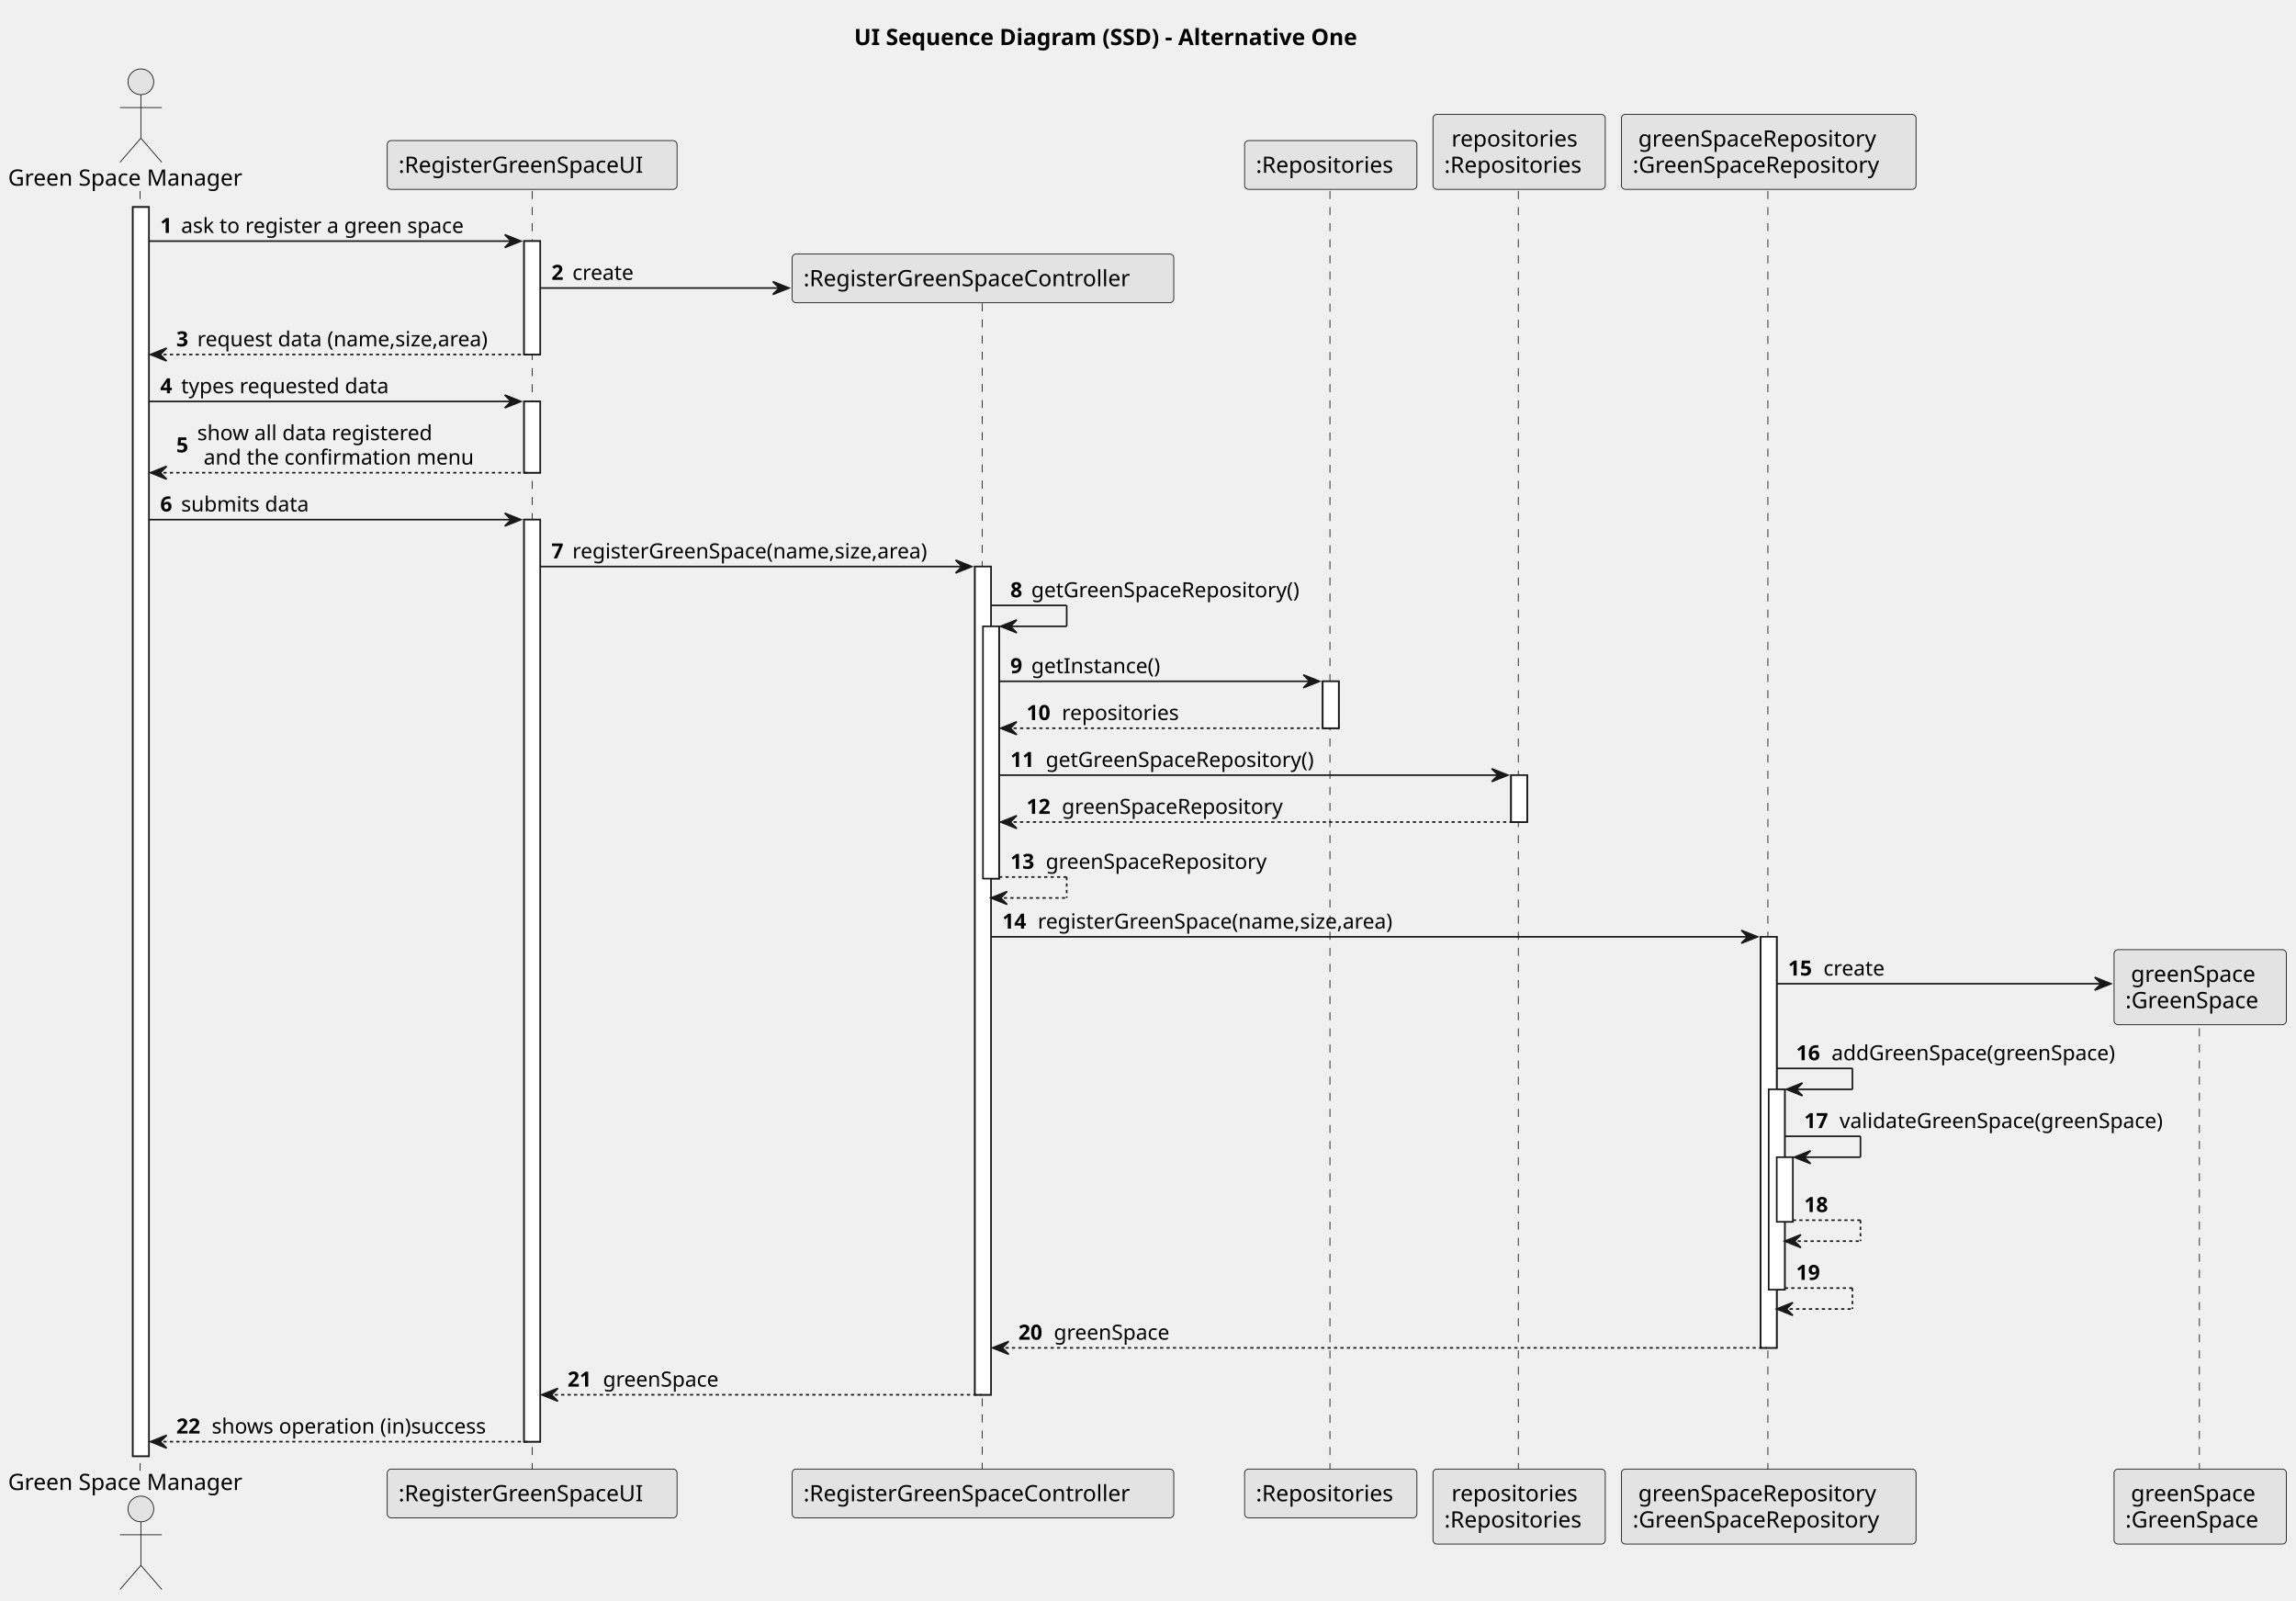
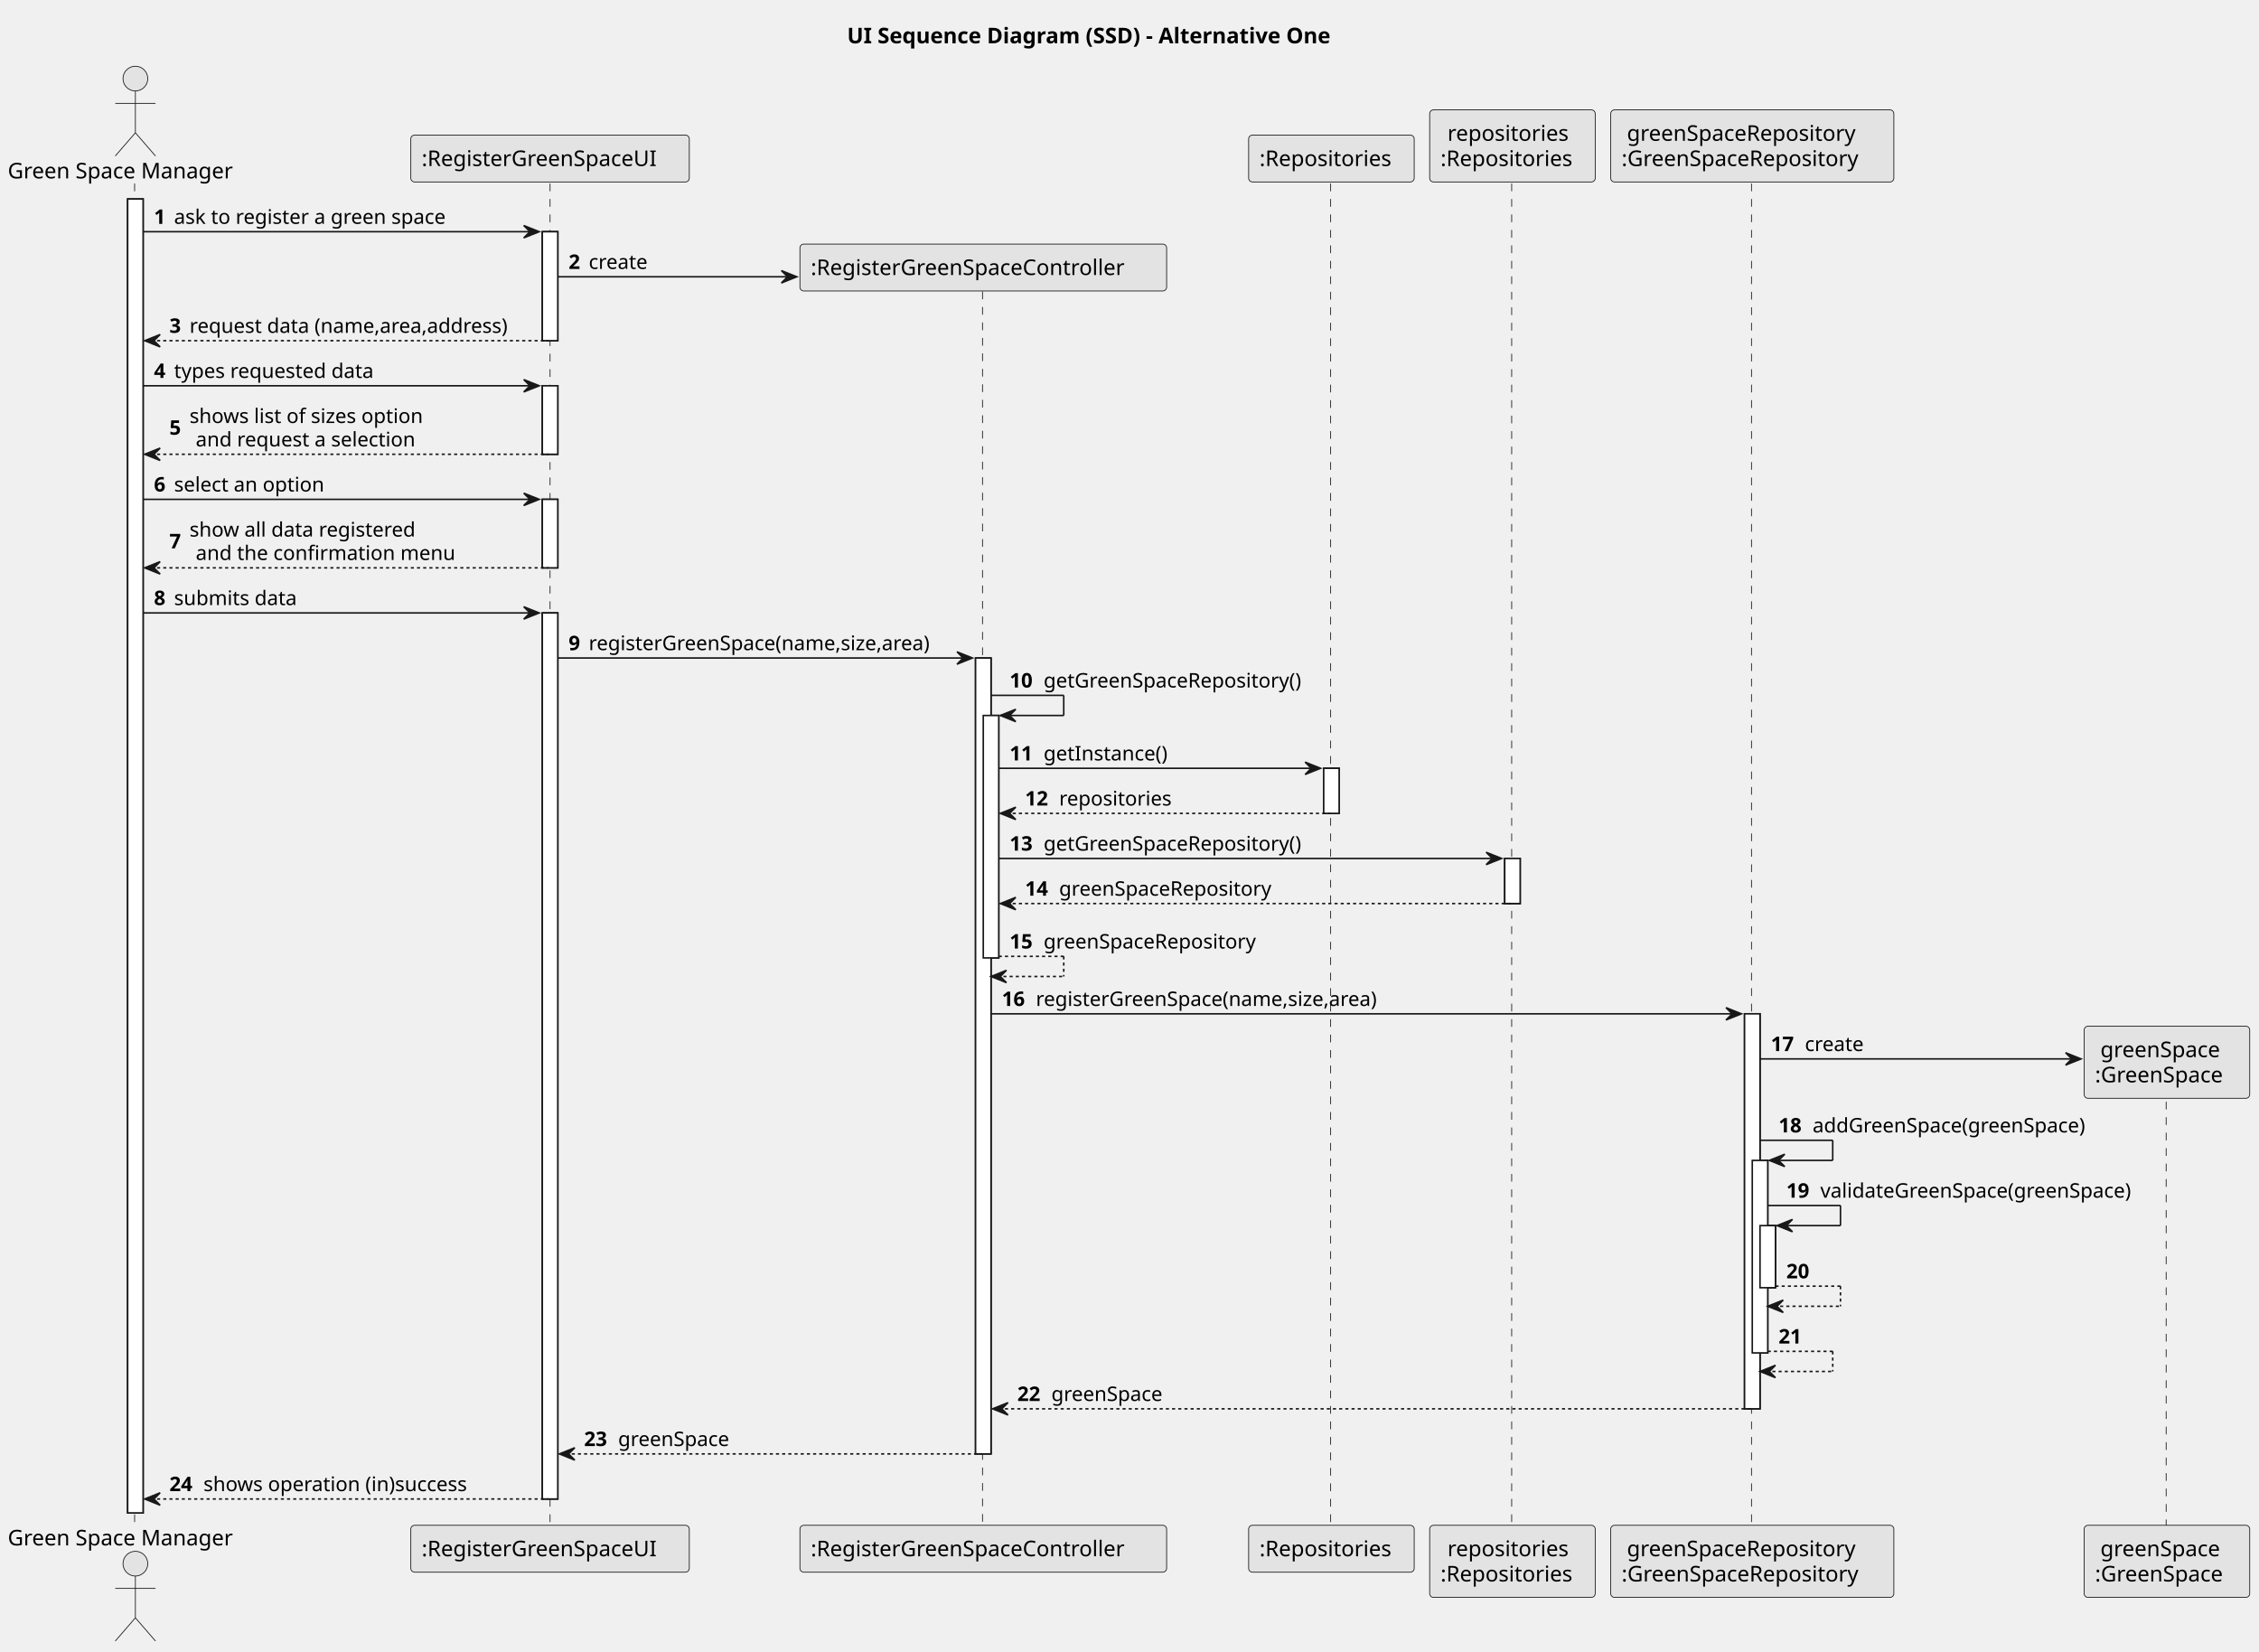
- <svg xmlns="http://www.w3.org/2000/svg" contentStyleType="text/css" height="994px" preserveAspectRatio="none" style="width:1426px;height:994px;background:#FFFFFF;" version="1.1" viewBox="0 0 1426 994" width="1426px" zoomAndPan="magnify">
+ <svg xmlns="http://www.w3.org/2000/svg" contentStyleType="text/css" height="1067px" preserveAspectRatio="none" style="width:1460px;height:1067px;background:#FFFFFF;" version="1.1" viewBox="0 0 1460 1067" width="1460px" zoomAndPan="magnify">
  <defs />
  <g>
-     <text fill="#000000" font-family="sans-serif" font-size="14" font-weight="bold" lengthAdjust="spacing" textLength="363" x="530.5" y="27.995">UI Sequence Diagram (SSD) - Alternative One</text>
-     <rect fill="#FFFFFF" height="775.68" style="stroke:#181818;stroke-width:1.0;" width="10" x="82.5" y="128.594" />
-     <rect fill="#FFFFFF" height="70.43" style="stroke:#181818;stroke-width:1.0;" width="10" x="325.5" y="149.727" />
-     <rect fill="#FFFFFF" height="44.266" style="stroke:#181818;stroke-width:1.0;" width="10" x="325.5" y="249.289" />
-     <rect fill="#FFFFFF" height="572.586" style="stroke:#181818;stroke-width:1.0;" width="10" x="325.5" y="322.688" />
-     <rect fill="#FFFFFF" height="514.32" style="stroke:#181818;stroke-width:1.0;" width="10" x="605.5" y="351.82" />
-     <rect fill="#FFFFFF" height="156.664" style="stroke:#181818;stroke-width:1.0;" width="10" x="610.5" y="388.953" />
-     <rect fill="#FFFFFF" height="29.133" style="stroke:#181818;stroke-width:1.0;" width="10" x="821.5" y="423.086" />
-     <rect fill="#FFFFFF" height="29.133" style="stroke:#181818;stroke-width:1.0;" width="10" x="938.5" y="481.352" />
-     <rect fill="#FFFFFF" height="255.258" style="stroke:#181818;stroke-width:1.0;" width="10" x="1093.5" y="581.75" />
-     <rect fill="#FFFFFF" height="124.398" style="stroke:#181818;stroke-width:1.0;" width="10" x="1098.5" y="676.477" />
-     <rect fill="#FFFFFF" height="40.133" style="stroke:#181818;stroke-width:1.0;" width="10" x="1103.5" y="718.609" />
-     <line style="stroke:#181818;stroke-width:0.5;stroke-dasharray:5.0,5.0;" x1="87" x2="87" y1="118.594" y2="913.273" />
-     <line style="stroke:#181818;stroke-width:0.5;stroke-dasharray:5.0,5.0;" x1="330.5" x2="330.5" y1="118.594" y2="913.273" />
-     <line style="stroke:#181818;stroke-width:0.5;stroke-dasharray:5.0,5.0;" x1="610" x2="610" y1="188.375" y2="913.273" />
-     <line style="stroke:#181818;stroke-width:0.5;stroke-dasharray:5.0,5.0;" x1="826" x2="826" y1="118.594" y2="913.273" />
-     <line style="stroke:#181818;stroke-width:0.5;stroke-dasharray:5.0,5.0;" x1="943" x2="943" y1="118.594" y2="913.273" />
-     <line style="stroke:#181818;stroke-width:0.5;stroke-dasharray:5.0,5.0;" x1="1098" x2="1098" y1="118.594" y2="913.273" />
-     <line style="stroke:#181818;stroke-width:0.5;stroke-dasharray:5.0,5.0;" x1="1366" x2="1366" y1="628.547" y2="913.273" />
+     <text fill="#000000" font-family="sans-serif" font-size="14" font-weight="bold" lengthAdjust="spacing" textLength="363" x="547.5" y="27.995">UI Sequence Diagram (SSD) - Alternative One</text>
+     <rect fill="#FFFFFF" height="849.078" style="stroke:#181818;stroke-width:1.0;" width="10" x="82.5" y="128.594" />
+     <rect fill="#FFFFFF" height="70.43" style="stroke:#181818;stroke-width:1.0;" width="10" x="350.5" y="149.727" />
+     <rect fill="#FFFFFF" height="44.266" style="stroke:#181818;stroke-width:1.0;" width="10" x="350.5" y="249.289" />
+     <rect fill="#FFFFFF" height="44.266" style="stroke:#181818;stroke-width:1.0;" width="10" x="350.5" y="322.688" />
+     <rect fill="#FFFFFF" height="572.586" style="stroke:#181818;stroke-width:1.0;" width="10" x="350.5" y="396.086" />
+     <rect fill="#FFFFFF" height="514.32" style="stroke:#181818;stroke-width:1.0;" width="10" x="630.5" y="425.219" />
+     <rect fill="#FFFFFF" height="156.664" style="stroke:#181818;stroke-width:1.0;" width="10" x="635.5" y="462.352" />
+     <rect fill="#FFFFFF" height="29.133" style="stroke:#181818;stroke-width:1.0;" width="10" x="855.5" y="496.484" />
+     <rect fill="#FFFFFF" height="29.133" style="stroke:#181818;stroke-width:1.0;" width="10" x="972.5" y="554.75" />
+     <rect fill="#FFFFFF" height="255.258" style="stroke:#181818;stroke-width:1.0;" width="10" x="1127.5" y="655.148" />
+     <rect fill="#FFFFFF" height="124.398" style="stroke:#181818;stroke-width:1.0;" width="10" x="1132.5" y="749.875" />
+     <rect fill="#FFFFFF" height="40.133" style="stroke:#181818;stroke-width:1.0;" width="10" x="1137.5" y="792.008" />
+     <line style="stroke:#181818;stroke-width:0.5;stroke-dasharray:5.0,5.0;" x1="87" x2="87" y1="118.594" y2="986.672" />
+     <line style="stroke:#181818;stroke-width:0.5;stroke-dasharray:5.0,5.0;" x1="355.5" x2="355.5" y1="118.594" y2="986.672" />
+     <line style="stroke:#181818;stroke-width:0.5;stroke-dasharray:5.0,5.0;" x1="635" x2="635" y1="188.375" y2="986.672" />
+     <line style="stroke:#181818;stroke-width:0.5;stroke-dasharray:5.0,5.0;" x1="860" x2="860" y1="118.594" y2="986.672" />
+     <line style="stroke:#181818;stroke-width:0.5;stroke-dasharray:5.0,5.0;" x1="977" x2="977" y1="118.594" y2="986.672" />
+     <line style="stroke:#181818;stroke-width:0.5;stroke-dasharray:5.0,5.0;" x1="1132" x2="1132" y1="118.594" y2="986.672" />
+     <line style="stroke:#181818;stroke-width:0.5;stroke-dasharray:5.0,5.0;" x1="1400" x2="1400" y1="701.945" y2="986.672" />
    <text fill="#000000" font-family="sans-serif" font-size="14" lengthAdjust="spacing" textLength="159" x="5" y="115.292">Green Space Manager</text>
    <ellipse cx="87.5" cy="50.797" fill="#E3E3E3" rx="8" ry="8" style="stroke:#181818;stroke-width:0.5;" />
    <path d="M87.5,58.797 L87.5,85.797 M74.5,66.797 L100.5,66.797 M87.5,85.797 L74.5,100.797 M87.5,85.797 L100.5,100.797 " fill="none" style="stroke:#181818;stroke-width:0.5;" />
-     <text fill="#000000" font-family="sans-serif" font-size="14" lengthAdjust="spacing" textLength="159" x="5" y="925.269">Green Space Manager</text>
-     <ellipse cx="87.5" cy="937.07" fill="#E3E3E3" rx="8" ry="8" style="stroke:#181818;stroke-width:0.5;" />
-     <path d="M87.5,945.07 L87.5,972.07 M74.5,953.07 L100.5,953.07 M87.5,972.07 L74.5,987.07 M87.5,972.07 L100.5,987.07 " fill="none" style="stroke:#181818;stroke-width:0.5;" />
-     <rect fill="#E3E3E3" height="30.297" rx="2.5" ry="2.5" style="stroke:#181818;stroke-width:0.5;" width="180" x="240.5" y="87.297" />
-     <text fill="#000000" font-family="sans-serif" font-size="14" lengthAdjust="spacing" textLength="166" x="247.5" y="107.292">:RegisterGreenSpaceUI</text>
-     <rect fill="#E3E3E3" height="30.297" rx="2.5" ry="2.5" style="stroke:#181818;stroke-width:0.5;" width="180" x="240.5" y="912.273" />
-     <text fill="#000000" font-family="sans-serif" font-size="14" lengthAdjust="spacing" textLength="166" x="247.5" y="932.269">:RegisterGreenSpaceUI</text>
-     <rect fill="#E3E3E3" height="30.297" rx="2.5" ry="2.5" style="stroke:#181818;stroke-width:0.5;" width="237" x="492" y="912.273" />
-     <text fill="#000000" font-family="sans-serif" font-size="14" lengthAdjust="spacing" textLength="223" x="499" y="932.269">:RegisterGreenSpaceController</text>
-     <rect fill="#E3E3E3" height="30.297" rx="2.5" ry="2.5" style="stroke:#181818;stroke-width:0.5;" width="107" x="773" y="87.297" />
-     <text fill="#000000" font-family="sans-serif" font-size="14" lengthAdjust="spacing" textLength="93" x="780" y="107.292">:Repositories</text>
-     <rect fill="#E3E3E3" height="30.297" rx="2.5" ry="2.5" style="stroke:#181818;stroke-width:0.5;" width="107" x="773" y="912.273" />
-     <text fill="#000000" font-family="sans-serif" font-size="14" lengthAdjust="spacing" textLength="93" x="780" y="932.269">:Repositories</text>
-     <rect fill="#E3E3E3" height="46.594" rx="2.5" ry="2.5" style="stroke:#181818;stroke-width:0.5;" width="107" x="890" y="71" />
-     <text fill="#000000" font-family="sans-serif" font-size="14" lengthAdjust="spacing" textLength="84" x="901.5" y="90.995">repositories</text>
-     <text fill="#000000" font-family="sans-serif" font-size="14" lengthAdjust="spacing" textLength="93" x="897" y="107.292">:Repositories</text>
-     <rect fill="#E3E3E3" height="46.594" rx="2.5" ry="2.5" style="stroke:#181818;stroke-width:0.5;" width="107" x="890" y="912.273" />
-     <text fill="#000000" font-family="sans-serif" font-size="14" lengthAdjust="spacing" textLength="84" x="901.5" y="932.269">repositories</text>
-     <text fill="#000000" font-family="sans-serif" font-size="14" lengthAdjust="spacing" textLength="93" x="897" y="948.565">:Repositories</text>
-     <rect fill="#E3E3E3" height="46.594" rx="2.5" ry="2.5" style="stroke:#181818;stroke-width:0.5;" width="183" x="1007" y="71" />
-     <text fill="#000000" font-family="sans-serif" font-size="14" lengthAdjust="spacing" textLength="162" x="1017.5" y="90.995">greenSpaceRepository</text>
-     <text fill="#000000" font-family="sans-serif" font-size="14" lengthAdjust="spacing" textLength="169" x="1014" y="107.292">:GreenSpaceRepository</text>
-     <rect fill="#E3E3E3" height="46.594" rx="2.5" ry="2.5" style="stroke:#181818;stroke-width:0.5;" width="183" x="1007" y="912.273" />
-     <text fill="#000000" font-family="sans-serif" font-size="14" lengthAdjust="spacing" textLength="162" x="1017.5" y="932.269">greenSpaceRepository</text>
-     <text fill="#000000" font-family="sans-serif" font-size="14" lengthAdjust="spacing" textLength="169" x="1014" y="948.565">:GreenSpaceRepository</text>
-     <rect fill="#E3E3E3" height="46.594" rx="2.5" ry="2.5" style="stroke:#181818;stroke-width:0.5;" width="107" x="1313" y="912.273" />
-     <text fill="#000000" font-family="sans-serif" font-size="14" lengthAdjust="spacing" textLength="86" x="1323.5" y="932.269">greenSpace</text>
-     <text fill="#000000" font-family="sans-serif" font-size="14" lengthAdjust="spacing" textLength="93" x="1320" y="948.565">:GreenSpace</text>
-     <rect fill="#FFFFFF" height="775.68" style="stroke:#181818;stroke-width:1.0;" width="10" x="82.5" y="128.594" />
-     <rect fill="#FFFFFF" height="70.43" style="stroke:#181818;stroke-width:1.0;" width="10" x="325.5" y="149.727" />
-     <rect fill="#FFFFFF" height="44.266" style="stroke:#181818;stroke-width:1.0;" width="10" x="325.5" y="249.289" />
-     <rect fill="#FFFFFF" height="572.586" style="stroke:#181818;stroke-width:1.0;" width="10" x="325.5" y="322.688" />
-     <rect fill="#FFFFFF" height="514.32" style="stroke:#181818;stroke-width:1.0;" width="10" x="605.5" y="351.82" />
-     <rect fill="#FFFFFF" height="156.664" style="stroke:#181818;stroke-width:1.0;" width="10" x="610.5" y="388.953" />
-     <rect fill="#FFFFFF" height="29.133" style="stroke:#181818;stroke-width:1.0;" width="10" x="821.5" y="423.086" />
-     <rect fill="#FFFFFF" height="29.133" style="stroke:#181818;stroke-width:1.0;" width="10" x="938.5" y="481.352" />
-     <rect fill="#FFFFFF" height="255.258" style="stroke:#181818;stroke-width:1.0;" width="10" x="1093.5" y="581.75" />
-     <rect fill="#FFFFFF" height="124.398" style="stroke:#181818;stroke-width:1.0;" width="10" x="1098.5" y="676.477" />
-     <rect fill="#FFFFFF" height="40.133" style="stroke:#181818;stroke-width:1.0;" width="10" x="1103.5" y="718.609" />
-     <polygon fill="#181818" points="313.5,145.727,323.5,149.727,313.5,153.727,317.5,149.727" style="stroke:#181818;stroke-width:1.0;" />
-     <line style="stroke:#181818;stroke-width:1.0;" x1="92.5" x2="319.5" y1="149.727" y2="149.727" />
+     <text fill="#000000" font-family="sans-serif" font-size="14" lengthAdjust="spacing" textLength="159" x="5" y="998.667">Green Space Manager</text>
+     <ellipse cx="87.5" cy="1010.469" fill="#E3E3E3" rx="8" ry="8" style="stroke:#181818;stroke-width:0.5;" />
+     <path d="M87.5,1018.469 L87.5,1045.469 M74.5,1026.469 L100.5,1026.469 M87.5,1045.469 L74.5,1060.469 M87.5,1045.469 L100.5,1060.469 " fill="none" style="stroke:#181818;stroke-width:0.5;" />
+     <rect fill="#E3E3E3" height="30.297" rx="2.5" ry="2.5" style="stroke:#181818;stroke-width:0.5;" width="180" x="265.5" y="87.297" />
+     <text fill="#000000" font-family="sans-serif" font-size="14" lengthAdjust="spacing" textLength="166" x="272.5" y="107.292">:RegisterGreenSpaceUI</text>
+     <rect fill="#E3E3E3" height="30.297" rx="2.5" ry="2.5" style="stroke:#181818;stroke-width:0.5;" width="180" x="265.5" y="985.672" />
+     <text fill="#000000" font-family="sans-serif" font-size="14" lengthAdjust="spacing" textLength="166" x="272.5" y="1005.667">:RegisterGreenSpaceUI</text>
+     <rect fill="#E3E3E3" height="30.297" rx="2.5" ry="2.5" style="stroke:#181818;stroke-width:0.5;" width="237" x="517" y="985.672" />
+     <text fill="#000000" font-family="sans-serif" font-size="14" lengthAdjust="spacing" textLength="223" x="524" y="1005.667">:RegisterGreenSpaceController</text>
+     <rect fill="#E3E3E3" height="30.297" rx="2.5" ry="2.5" style="stroke:#181818;stroke-width:0.5;" width="107" x="807" y="87.297" />
+     <text fill="#000000" font-family="sans-serif" font-size="14" lengthAdjust="spacing" textLength="93" x="814" y="107.292">:Repositories</text>
+     <rect fill="#E3E3E3" height="30.297" rx="2.5" ry="2.5" style="stroke:#181818;stroke-width:0.5;" width="107" x="807" y="985.672" />
+     <text fill="#000000" font-family="sans-serif" font-size="14" lengthAdjust="spacing" textLength="93" x="814" y="1005.667">:Repositories</text>
+     <rect fill="#E3E3E3" height="46.594" rx="2.5" ry="2.5" style="stroke:#181818;stroke-width:0.5;" width="107" x="924" y="71" />
+     <text fill="#000000" font-family="sans-serif" font-size="14" lengthAdjust="spacing" textLength="84" x="935.5" y="90.995">repositories</text>
+     <text fill="#000000" font-family="sans-serif" font-size="14" lengthAdjust="spacing" textLength="93" x="931" y="107.292">:Repositories</text>
+     <rect fill="#E3E3E3" height="46.594" rx="2.5" ry="2.5" style="stroke:#181818;stroke-width:0.5;" width="107" x="924" y="985.672" />
+     <text fill="#000000" font-family="sans-serif" font-size="14" lengthAdjust="spacing" textLength="84" x="935.5" y="1005.667">repositories</text>
+     <text fill="#000000" font-family="sans-serif" font-size="14" lengthAdjust="spacing" textLength="93" x="931" y="1021.964">:Repositories</text>
+     <rect fill="#E3E3E3" height="46.594" rx="2.5" ry="2.5" style="stroke:#181818;stroke-width:0.5;" width="183" x="1041" y="71" />
+     <text fill="#000000" font-family="sans-serif" font-size="14" lengthAdjust="spacing" textLength="162" x="1051.5" y="90.995">greenSpaceRepository</text>
+     <text fill="#000000" font-family="sans-serif" font-size="14" lengthAdjust="spacing" textLength="169" x="1048" y="107.292">:GreenSpaceRepository</text>
+     <rect fill="#E3E3E3" height="46.594" rx="2.5" ry="2.5" style="stroke:#181818;stroke-width:0.5;" width="183" x="1041" y="985.672" />
+     <text fill="#000000" font-family="sans-serif" font-size="14" lengthAdjust="spacing" textLength="162" x="1051.5" y="1005.667">greenSpaceRepository</text>
+     <text fill="#000000" font-family="sans-serif" font-size="14" lengthAdjust="spacing" textLength="169" x="1048" y="1021.964">:GreenSpaceRepository</text>
+     <rect fill="#E3E3E3" height="46.594" rx="2.5" ry="2.5" style="stroke:#181818;stroke-width:0.5;" width="107" x="1347" y="985.672" />
+     <text fill="#000000" font-family="sans-serif" font-size="14" lengthAdjust="spacing" textLength="86" x="1357.5" y="1005.667">greenSpace</text>
+     <text fill="#000000" font-family="sans-serif" font-size="14" lengthAdjust="spacing" textLength="93" x="1354" y="1021.964">:GreenSpace</text>
+     <rect fill="#FFFFFF" height="849.078" style="stroke:#181818;stroke-width:1.0;" width="10" x="82.5" y="128.594" />
+     <rect fill="#FFFFFF" height="70.43" style="stroke:#181818;stroke-width:1.0;" width="10" x="350.5" y="149.727" />
+     <rect fill="#FFFFFF" height="44.266" style="stroke:#181818;stroke-width:1.0;" width="10" x="350.5" y="249.289" />
+     <rect fill="#FFFFFF" height="44.266" style="stroke:#181818;stroke-width:1.0;" width="10" x="350.5" y="322.688" />
+     <rect fill="#FFFFFF" height="572.586" style="stroke:#181818;stroke-width:1.0;" width="10" x="350.5" y="396.086" />
+     <rect fill="#FFFFFF" height="514.32" style="stroke:#181818;stroke-width:1.0;" width="10" x="630.5" y="425.219" />
+     <rect fill="#FFFFFF" height="156.664" style="stroke:#181818;stroke-width:1.0;" width="10" x="635.5" y="462.352" />
+     <rect fill="#FFFFFF" height="29.133" style="stroke:#181818;stroke-width:1.0;" width="10" x="855.5" y="496.484" />
+     <rect fill="#FFFFFF" height="29.133" style="stroke:#181818;stroke-width:1.0;" width="10" x="972.5" y="554.75" />
+     <rect fill="#FFFFFF" height="255.258" style="stroke:#181818;stroke-width:1.0;" width="10" x="1127.5" y="655.148" />
+     <rect fill="#FFFFFF" height="124.398" style="stroke:#181818;stroke-width:1.0;" width="10" x="1132.5" y="749.875" />
+     <rect fill="#FFFFFF" height="40.133" style="stroke:#181818;stroke-width:1.0;" width="10" x="1137.5" y="792.008" />
+     <polygon fill="#181818" points="338.5,145.727,348.5,149.727,338.5,153.727,342.5,149.727" style="stroke:#181818;stroke-width:1.0;" />
+     <line style="stroke:#181818;stroke-width:1.0;" x1="92.5" x2="344.5" y1="149.727" y2="149.727" />
    <text fill="#000000" font-family="sans-serif" font-size="13" font-weight="bold" lengthAdjust="spacing" textLength="9" x="99.5" y="144.661">1</text>
    <text fill="#000000" font-family="sans-serif" font-size="13" lengthAdjust="spacing" textLength="189" x="112.5" y="144.661">ask to register a green space</text>
-     <polygon fill="#181818" points="480,174.859,490,178.859,480,182.859,484,178.859" style="stroke:#181818;stroke-width:1.0;" />
-     <line style="stroke:#181818;stroke-width:1.0;" x1="335.5" x2="486" y1="178.859" y2="178.859" />
-     <text fill="#000000" font-family="sans-serif" font-size="13" font-weight="bold" lengthAdjust="spacing" textLength="9" x="342.5" y="173.793">2</text>
-     <text fill="#000000" font-family="sans-serif" font-size="13" lengthAdjust="spacing" textLength="41" x="355.5" y="173.793">create</text>
-     <rect fill="#E3E3E3" height="30.297" rx="2.5" ry="2.5" style="stroke:#181818;stroke-width:0.5;" width="237" x="492" y="157.727" />
-     <text fill="#000000" font-family="sans-serif" font-size="14" lengthAdjust="spacing" textLength="223" x="499" y="177.722">:RegisterGreenSpaceController</text>
+     <polygon fill="#181818" points="505,174.859,515,178.859,505,182.859,509,178.859" style="stroke:#181818;stroke-width:1.0;" />
+     <line style="stroke:#181818;stroke-width:1.0;" x1="360.5" x2="511" y1="178.859" y2="178.859" />
+     <text fill="#000000" font-family="sans-serif" font-size="13" font-weight="bold" lengthAdjust="spacing" textLength="9" x="367.5" y="173.793">2</text>
+     <text fill="#000000" font-family="sans-serif" font-size="13" lengthAdjust="spacing" textLength="41" x="380.5" y="173.793">create</text>
+     <rect fill="#E3E3E3" height="30.297" rx="2.5" ry="2.5" style="stroke:#181818;stroke-width:0.5;" width="237" x="517" y="157.727" />
+     <text fill="#000000" font-family="sans-serif" font-size="14" lengthAdjust="spacing" textLength="223" x="524" y="177.722">:RegisterGreenSpaceController</text>
    <polygon fill="#181818" points="103.5,216.156,93.5,220.156,103.5,224.156,99.5,220.156" style="stroke:#181818;stroke-width:1.0;" />
-     <line style="stroke:#181818;stroke-width:1.0;stroke-dasharray:2.0,2.0;" x1="97.5" x2="329.5" y1="220.156" y2="220.156" />
+     <line style="stroke:#181818;stroke-width:1.0;stroke-dasharray:2.0,2.0;" x1="97.5" x2="354.5" y1="220.156" y2="220.156" />
    <text fill="#000000" font-family="sans-serif" font-size="13" font-weight="bold" lengthAdjust="spacing" textLength="9" x="109.5" y="215.09">3</text>
-     <text fill="#000000" font-family="sans-serif" font-size="13" lengthAdjust="spacing" textLength="196" x="122.5" y="215.09">request data (name,size,area)</text>
-     <polygon fill="#181818" points="313.5,245.289,323.5,249.289,313.5,253.289,317.5,249.289" style="stroke:#181818;stroke-width:1.0;" />
-     <line style="stroke:#181818;stroke-width:1.0;" x1="92.5" x2="319.5" y1="249.289" y2="249.289" />
+     <text fill="#000000" font-family="sans-serif" font-size="13" lengthAdjust="spacing" textLength="221" x="122.5" y="215.09">request data (name,area,address)</text>
+     <polygon fill="#181818" points="338.5,245.289,348.5,249.289,338.5,253.289,342.5,249.289" style="stroke:#181818;stroke-width:1.0;" />
+     <line style="stroke:#181818;stroke-width:1.0;" x1="92.5" x2="344.5" y1="249.289" y2="249.289" />
    <text fill="#000000" font-family="sans-serif" font-size="13" font-weight="bold" lengthAdjust="spacing" textLength="9" x="99.5" y="244.223">4</text>
    <text fill="#000000" font-family="sans-serif" font-size="13" lengthAdjust="spacing" textLength="138" x="112.5" y="244.223">types requested data</text>
    <polygon fill="#181818" points="103.5,289.555,93.5,293.555,103.5,297.555,99.5,293.555" style="stroke:#181818;stroke-width:1.0;" />
-     <line style="stroke:#181818;stroke-width:1.0;stroke-dasharray:2.0,2.0;" x1="97.5" x2="329.5" y1="293.555" y2="293.555" />
+     <line style="stroke:#181818;stroke-width:1.0;stroke-dasharray:2.0,2.0;" x1="97.5" x2="354.5" y1="293.555" y2="293.555" />
    <text fill="#000000" font-family="sans-serif" font-size="13" font-weight="bold" lengthAdjust="spacing" textLength="9" x="109.5" y="280.922">5</text>
-     <text fill="#000000" font-family="sans-serif" font-size="13" lengthAdjust="spacing" textLength="157" x="122.5" y="273.356">show all data registered</text>
-     <text fill="#000000" font-family="sans-serif" font-size="13" lengthAdjust="spacing" textLength="177" x="126.5" y="288.489">and the confirmation menu</text>
-     <polygon fill="#181818" points="313.5,318.688,323.5,322.688,313.5,326.688,317.5,322.688" style="stroke:#181818;stroke-width:1.0;" />
-     <line style="stroke:#181818;stroke-width:1.0;" x1="92.5" x2="319.5" y1="322.688" y2="322.688" />
+     <text fill="#000000" font-family="sans-serif" font-size="13" lengthAdjust="spacing" textLength="164" x="122.5" y="273.356">shows list of sizes option</text>
+     <text fill="#000000" font-family="sans-serif" font-size="13" lengthAdjust="spacing" textLength="152" x="126.5" y="288.489">and request a selection</text>
+     <polygon fill="#181818" points="338.5,318.688,348.5,322.688,338.5,326.688,342.5,322.688" style="stroke:#181818;stroke-width:1.0;" />
+     <line style="stroke:#181818;stroke-width:1.0;" x1="92.5" x2="344.5" y1="322.688" y2="322.688" />
    <text fill="#000000" font-family="sans-serif" font-size="13" font-weight="bold" lengthAdjust="spacing" textLength="9" x="99.5" y="317.622">6</text>
-     <text fill="#000000" font-family="sans-serif" font-size="13" lengthAdjust="spacing" textLength="85" x="112.5" y="317.622">submits data</text>
-     <polygon fill="#181818" points="593.5,347.82,603.5,351.82,593.5,355.82,597.5,351.82" style="stroke:#181818;stroke-width:1.0;" />
-     <line style="stroke:#181818;stroke-width:1.0;" x1="335.5" x2="599.5" y1="351.82" y2="351.82" />
-     <text fill="#000000" font-family="sans-serif" font-size="13" font-weight="bold" lengthAdjust="spacing" textLength="9" x="342.5" y="346.754">7</text>
-     <text fill="#000000" font-family="sans-serif" font-size="13" lengthAdjust="spacing" textLength="238" x="355.5" y="346.754">registerGreenSpace(name,size,area)</text>
-     <line style="stroke:#181818;stroke-width:1.0;" x1="615.5" x2="662.5" y1="375.953" y2="375.953" />
-     <line style="stroke:#181818;stroke-width:1.0;" x1="662.5" x2="662.5" y1="375.953" y2="388.953" />
-     <line style="stroke:#181818;stroke-width:1.0;" x1="621.5" x2="662.5" y1="388.953" y2="388.953" />
-     <polygon fill="#181818" points="631.5,384.953,621.5,388.953,631.5,392.953,627.5,388.953" style="stroke:#181818;stroke-width:1.0;" />
-     <text fill="#000000" font-family="sans-serif" font-size="13" font-weight="bold" lengthAdjust="spacing" textLength="9" x="627.5" y="370.887">8</text>
-     <text fill="#000000" font-family="sans-serif" font-size="13" lengthAdjust="spacing" textLength="179" x="640.5" y="370.887">getGreenSpaceRepository()</text>
-     <polygon fill="#181818" points="809.5,419.086,819.5,423.086,809.5,427.086,813.5,423.086" style="stroke:#181818;stroke-width:1.0;" />
-     <line style="stroke:#181818;stroke-width:1.0;" x1="620.5" x2="815.5" y1="423.086" y2="423.086" />
-     <text fill="#000000" font-family="sans-serif" font-size="13" font-weight="bold" lengthAdjust="spacing" textLength="9" x="627.5" y="418.02">9</text>
-     <text fill="#000000" font-family="sans-serif" font-size="13" lengthAdjust="spacing" textLength="86" x="640.5" y="418.02">getInstance()</text>
-     <polygon fill="#181818" points="631.5,448.219,621.5,452.219,631.5,456.219,627.5,452.219" style="stroke:#181818;stroke-width:1.0;" />
-     <line style="stroke:#181818;stroke-width:1.0;stroke-dasharray:2.0,2.0;" x1="625.5" x2="825.5" y1="452.219" y2="452.219" />
-     <text fill="#000000" font-family="sans-serif" font-size="13" font-weight="bold" lengthAdjust="spacing" textLength="18" x="637.5" y="447.153">10</text>
-     <text fill="#000000" font-family="sans-serif" font-size="13" lengthAdjust="spacing" textLength="77" x="659.5" y="447.153">repositories</text>
-     <polygon fill="#181818" points="926.5,477.352,936.5,481.352,926.5,485.352,930.5,481.352" style="stroke:#181818;stroke-width:1.0;" />
-     <line style="stroke:#181818;stroke-width:1.0;" x1="620.5" x2="932.5" y1="481.352" y2="481.352" />
-     <text fill="#000000" font-family="sans-serif" font-size="13" font-weight="bold" lengthAdjust="spacing" textLength="18" x="627.5" y="476.286">11</text>
-     <text fill="#000000" font-family="sans-serif" font-size="13" lengthAdjust="spacing" textLength="179" x="649.5" y="476.286">getGreenSpaceRepository()</text>
-     <polygon fill="#181818" points="631.5,506.484,621.5,510.484,631.5,514.484,627.5,510.484" style="stroke:#181818;stroke-width:1.0;" />
-     <line style="stroke:#181818;stroke-width:1.0;stroke-dasharray:2.0,2.0;" x1="625.5" x2="942.5" y1="510.484" y2="510.484" />
-     <text fill="#000000" font-family="sans-serif" font-size="13" font-weight="bold" lengthAdjust="spacing" textLength="18" x="637.5" y="505.418">12</text>
-     <text fill="#000000" font-family="sans-serif" font-size="13" lengthAdjust="spacing" textLength="146" x="659.5" y="505.418">greenSpaceRepository</text>
-     <line style="stroke:#181818;stroke-width:1.0;stroke-dasharray:2.0,2.0;" x1="620.5" x2="662.5" y1="544.617" y2="544.617" />
-     <line style="stroke:#181818;stroke-width:1.0;stroke-dasharray:2.0,2.0;" x1="662.5" x2="662.5" y1="544.617" y2="557.617" />
-     <line style="stroke:#181818;stroke-width:1.0;stroke-dasharray:2.0,2.0;" x1="615.5" x2="662.5" y1="557.617" y2="557.617" />
-     <polygon fill="#181818" points="625.5,553.617,615.5,557.617,625.5,561.617,621.5,557.617" style="stroke:#181818;stroke-width:1.0;" />
-     <text fill="#000000" font-family="sans-serif" font-size="13" font-weight="bold" lengthAdjust="spacing" textLength="18" x="627.5" y="539.551">13</text>
-     <text fill="#000000" font-family="sans-serif" font-size="13" lengthAdjust="spacing" textLength="146" x="649.5" y="539.551">greenSpaceRepository</text>
-     <polygon fill="#181818" points="1081.5,577.75,1091.5,581.75,1081.5,585.75,1085.5,581.75" style="stroke:#181818;stroke-width:1.0;" />
-     <line style="stroke:#181818;stroke-width:1.0;" x1="615.5" x2="1087.5" y1="581.75" y2="581.75" />
-     <text fill="#000000" font-family="sans-serif" font-size="13" font-weight="bold" lengthAdjust="spacing" textLength="18" x="622.5" y="576.684">14</text>
-     <text fill="#000000" font-family="sans-serif" font-size="13" lengthAdjust="spacing" textLength="238" x="644.5" y="576.684">registerGreenSpace(name,size,area)</text>
-     <polygon fill="#181818" points="1301,606.883,1311,610.883,1301,614.883,1305,610.883" style="stroke:#181818;stroke-width:1.0;" />
-     <line style="stroke:#181818;stroke-width:1.0;" x1="1103.5" x2="1307" y1="610.883" y2="610.883" />
-     <text fill="#000000" font-family="sans-serif" font-size="13" font-weight="bold" lengthAdjust="spacing" textLength="18" x="1110.5" y="605.817">15</text>
-     <text fill="#000000" font-family="sans-serif" font-size="13" lengthAdjust="spacing" textLength="41" x="1132.5" y="605.817">create</text>
-     <rect fill="#E3E3E3" height="46.594" rx="2.5" ry="2.5" style="stroke:#181818;stroke-width:0.5;" width="107" x="1313" y="589.75" />
-     <text fill="#000000" font-family="sans-serif" font-size="14" lengthAdjust="spacing" textLength="86" x="1323.5" y="609.745">greenSpace</text>
-     <text fill="#000000" font-family="sans-serif" font-size="14" lengthAdjust="spacing" textLength="93" x="1320" y="626.042">:GreenSpace</text>
-     <line style="stroke:#181818;stroke-width:1.0;" x1="1103.5" x2="1150.5" y1="663.477" y2="663.477" />
-     <line style="stroke:#181818;stroke-width:1.0;" x1="1150.5" x2="1150.5" y1="663.477" y2="676.477" />
-     <line style="stroke:#181818;stroke-width:1.0;" x1="1109.5" x2="1150.5" y1="676.477" y2="676.477" />
-     <polygon fill="#181818" points="1119.5,672.477,1109.5,676.477,1119.5,680.477,1115.5,676.477" style="stroke:#181818;stroke-width:1.0;" />
-     <text fill="#000000" font-family="sans-serif" font-size="13" font-weight="bold" lengthAdjust="spacing" textLength="18" x="1115.5" y="658.411">16</text>
-     <text fill="#000000" font-family="sans-serif" font-size="13" lengthAdjust="spacing" textLength="188" x="1137.5" y="658.411">addGreenSpace(greenSpace)</text>
-     <line style="stroke:#181818;stroke-width:1.0;" x1="1108.5" x2="1155.5" y1="705.609" y2="705.609" />
-     <line style="stroke:#181818;stroke-width:1.0;" x1="1155.5" x2="1155.5" y1="705.609" y2="718.609" />
-     <line style="stroke:#181818;stroke-width:1.0;" x1="1114.5" x2="1155.5" y1="718.609" y2="718.609" />
-     <polygon fill="#181818" points="1124.5,714.609,1114.5,718.609,1124.5,722.609,1120.5,718.609" style="stroke:#181818;stroke-width:1.0;" />
-     <text fill="#000000" font-family="sans-serif" font-size="13" font-weight="bold" lengthAdjust="spacing" textLength="18" x="1120.5" y="700.543">17</text>
-     <text fill="#000000" font-family="sans-serif" font-size="13" lengthAdjust="spacing" textLength="217" x="1142.5" y="700.543">validateGreenSpace(greenSpace)</text>
-     <line style="stroke:#181818;stroke-width:1.0;stroke-dasharray:2.0,2.0;" x1="1113.5" x2="1155.5" y1="757.742" y2="757.742" />
-     <line style="stroke:#181818;stroke-width:1.0;stroke-dasharray:2.0,2.0;" x1="1155.5" x2="1155.5" y1="757.742" y2="770.742" />
-     <line style="stroke:#181818;stroke-width:1.0;stroke-dasharray:2.0,2.0;" x1="1108.5" x2="1155.5" y1="770.742" y2="770.742" />
-     <polygon fill="#181818" points="1118.5,766.742,1108.5,770.742,1118.5,774.742,1114.5,770.742" style="stroke:#181818;stroke-width:1.0;" />
-     <text fill="#000000" font-family="sans-serif" font-size="13" font-weight="bold" lengthAdjust="spacing" textLength="18" x="1120.5" y="752.676">18</text>
-     <text fill="#000000" font-family="sans-serif" font-size="13" lengthAdjust="spacing" textLength="4" x="1142.5" y="752.676"> </text>
-     <line style="stroke:#181818;stroke-width:1.0;stroke-dasharray:2.0,2.0;" x1="1108.5" x2="1150.5" y1="799.875" y2="799.875" />
-     <line style="stroke:#181818;stroke-width:1.0;stroke-dasharray:2.0,2.0;" x1="1150.5" x2="1150.5" y1="799.875" y2="812.875" />
-     <line style="stroke:#181818;stroke-width:1.0;stroke-dasharray:2.0,2.0;" x1="1103.5" x2="1150.5" y1="812.875" y2="812.875" />
-     <polygon fill="#181818" points="1113.5,808.875,1103.5,812.875,1113.5,816.875,1109.5,812.875" style="stroke:#181818;stroke-width:1.0;" />
-     <text fill="#000000" font-family="sans-serif" font-size="13" font-weight="bold" lengthAdjust="spacing" textLength="18" x="1115.5" y="794.809">19</text>
-     <text fill="#000000" font-family="sans-serif" font-size="13" lengthAdjust="spacing" textLength="4" x="1137.5" y="794.809"> </text>
-     <polygon fill="#181818" points="626.5,833.008,616.5,837.008,626.5,841.008,622.5,837.008" style="stroke:#181818;stroke-width:1.0;" />
-     <line style="stroke:#181818;stroke-width:1.0;stroke-dasharray:2.0,2.0;" x1="620.5" x2="1097.5" y1="837.008" y2="837.008" />
-     <text fill="#000000" font-family="sans-serif" font-size="13" font-weight="bold" lengthAdjust="spacing" textLength="18" x="632.5" y="831.942">20</text>
-     <text fill="#000000" font-family="sans-serif" font-size="13" lengthAdjust="spacing" textLength="76" x="654.5" y="831.942">greenSpace</text>
-     <polygon fill="#181818" points="346.5,862.141,336.5,866.141,346.5,870.141,342.5,866.141" style="stroke:#181818;stroke-width:1.0;" />
-     <line style="stroke:#181818;stroke-width:1.0;stroke-dasharray:2.0,2.0;" x1="340.5" x2="609.5" y1="866.141" y2="866.141" />
-     <text fill="#000000" font-family="sans-serif" font-size="13" font-weight="bold" lengthAdjust="spacing" textLength="18" x="352.5" y="861.075">21</text>
-     <text fill="#000000" font-family="sans-serif" font-size="13" lengthAdjust="spacing" textLength="76" x="374.5" y="861.075">greenSpace</text>
-     <polygon fill="#181818" points="103.5,891.273,93.5,895.273,103.5,899.273,99.5,895.273" style="stroke:#181818;stroke-width:1.0;" />
-     <line style="stroke:#181818;stroke-width:1.0;stroke-dasharray:2.0,2.0;" x1="97.5" x2="329.5" y1="895.273" y2="895.273" />
-     <text fill="#000000" font-family="sans-serif" font-size="13" font-weight="bold" lengthAdjust="spacing" textLength="18" x="109.5" y="890.207">22</text>
-     <text fill="#000000" font-family="sans-serif" font-size="13" lengthAdjust="spacing" textLength="184" x="131.5" y="890.207">shows operation (in)success</text>
+     <text fill="#000000" font-family="sans-serif" font-size="13" lengthAdjust="spacing" textLength="104" x="112.5" y="317.622">select an option</text>
+     <polygon fill="#181818" points="103.5,362.953,93.5,366.953,103.5,370.953,99.5,366.953" style="stroke:#181818;stroke-width:1.0;" />
+     <line style="stroke:#181818;stroke-width:1.0;stroke-dasharray:2.0,2.0;" x1="97.5" x2="354.5" y1="366.953" y2="366.953" />
+     <text fill="#000000" font-family="sans-serif" font-size="13" font-weight="bold" lengthAdjust="spacing" textLength="9" x="109.5" y="354.321">7</text>
+     <text fill="#000000" font-family="sans-serif" font-size="13" lengthAdjust="spacing" textLength="157" x="122.5" y="346.754">show all data registered</text>
+     <text fill="#000000" font-family="sans-serif" font-size="13" lengthAdjust="spacing" textLength="177" x="126.5" y="361.887">and the confirmation menu</text>
+     <polygon fill="#181818" points="338.5,392.086,348.5,396.086,338.5,400.086,342.5,396.086" style="stroke:#181818;stroke-width:1.0;" />
+     <line style="stroke:#181818;stroke-width:1.0;" x1="92.5" x2="344.5" y1="396.086" y2="396.086" />
+     <text fill="#000000" font-family="sans-serif" font-size="13" font-weight="bold" lengthAdjust="spacing" textLength="9" x="99.5" y="391.02">8</text>
+     <text fill="#000000" font-family="sans-serif" font-size="13" lengthAdjust="spacing" textLength="85" x="112.5" y="391.02">submits data</text>
+     <polygon fill="#181818" points="618.5,421.219,628.5,425.219,618.5,429.219,622.5,425.219" style="stroke:#181818;stroke-width:1.0;" />
+     <line style="stroke:#181818;stroke-width:1.0;" x1="360.5" x2="624.5" y1="425.219" y2="425.219" />
+     <text fill="#000000" font-family="sans-serif" font-size="13" font-weight="bold" lengthAdjust="spacing" textLength="9" x="367.5" y="420.153">9</text>
+     <text fill="#000000" font-family="sans-serif" font-size="13" lengthAdjust="spacing" textLength="238" x="380.5" y="420.153">registerGreenSpace(name,size,area)</text>
+     <line style="stroke:#181818;stroke-width:1.0;" x1="640.5" x2="687.5" y1="449.352" y2="449.352" />
+     <line style="stroke:#181818;stroke-width:1.0;" x1="687.5" x2="687.5" y1="449.352" y2="462.352" />
+     <line style="stroke:#181818;stroke-width:1.0;" x1="646.5" x2="687.5" y1="462.352" y2="462.352" />
+     <polygon fill="#181818" points="656.5,458.352,646.5,462.352,656.5,466.352,652.5,462.352" style="stroke:#181818;stroke-width:1.0;" />
+     <text fill="#000000" font-family="sans-serif" font-size="13" font-weight="bold" lengthAdjust="spacing" textLength="18" x="652.5" y="444.286">10</text>
+     <text fill="#000000" font-family="sans-serif" font-size="13" lengthAdjust="spacing" textLength="179" x="674.5" y="444.286">getGreenSpaceRepository()</text>
+     <polygon fill="#181818" points="843.5,492.484,853.5,496.484,843.5,500.484,847.5,496.484" style="stroke:#181818;stroke-width:1.0;" />
+     <line style="stroke:#181818;stroke-width:1.0;" x1="645.5" x2="849.5" y1="496.484" y2="496.484" />
+     <text fill="#000000" font-family="sans-serif" font-size="13" font-weight="bold" lengthAdjust="spacing" textLength="18" x="652.5" y="491.418">11</text>
+     <text fill="#000000" font-family="sans-serif" font-size="13" lengthAdjust="spacing" textLength="86" x="674.5" y="491.418">getInstance()</text>
+     <polygon fill="#181818" points="656.5,521.617,646.5,525.617,656.5,529.617,652.5,525.617" style="stroke:#181818;stroke-width:1.0;" />
+     <line style="stroke:#181818;stroke-width:1.0;stroke-dasharray:2.0,2.0;" x1="650.5" x2="859.5" y1="525.617" y2="525.617" />
+     <text fill="#000000" font-family="sans-serif" font-size="13" font-weight="bold" lengthAdjust="spacing" textLength="18" x="662.5" y="520.551">12</text>
+     <text fill="#000000" font-family="sans-serif" font-size="13" lengthAdjust="spacing" textLength="77" x="684.5" y="520.551">repositories</text>
+     <polygon fill="#181818" points="960.5,550.75,970.5,554.75,960.5,558.75,964.5,554.75" style="stroke:#181818;stroke-width:1.0;" />
+     <line style="stroke:#181818;stroke-width:1.0;" x1="645.5" x2="966.5" y1="554.75" y2="554.75" />
+     <text fill="#000000" font-family="sans-serif" font-size="13" font-weight="bold" lengthAdjust="spacing" textLength="18" x="652.5" y="549.684">13</text>
+     <text fill="#000000" font-family="sans-serif" font-size="13" lengthAdjust="spacing" textLength="179" x="674.5" y="549.684">getGreenSpaceRepository()</text>
+     <polygon fill="#181818" points="656.5,579.883,646.5,583.883,656.5,587.883,652.5,583.883" style="stroke:#181818;stroke-width:1.0;" />
+     <line style="stroke:#181818;stroke-width:1.0;stroke-dasharray:2.0,2.0;" x1="650.5" x2="976.5" y1="583.883" y2="583.883" />
+     <text fill="#000000" font-family="sans-serif" font-size="13" font-weight="bold" lengthAdjust="spacing" textLength="18" x="662.5" y="578.817">14</text>
+     <text fill="#000000" font-family="sans-serif" font-size="13" lengthAdjust="spacing" textLength="146" x="684.5" y="578.817">greenSpaceRepository</text>
+     <line style="stroke:#181818;stroke-width:1.0;stroke-dasharray:2.0,2.0;" x1="645.5" x2="687.5" y1="618.016" y2="618.016" />
+     <line style="stroke:#181818;stroke-width:1.0;stroke-dasharray:2.0,2.0;" x1="687.5" x2="687.5" y1="618.016" y2="631.016" />
+     <line style="stroke:#181818;stroke-width:1.0;stroke-dasharray:2.0,2.0;" x1="640.5" x2="687.5" y1="631.016" y2="631.016" />
+     <polygon fill="#181818" points="650.5,627.016,640.5,631.016,650.5,635.016,646.5,631.016" style="stroke:#181818;stroke-width:1.0;" />
+     <text fill="#000000" font-family="sans-serif" font-size="13" font-weight="bold" lengthAdjust="spacing" textLength="18" x="652.5" y="612.95">15</text>
+     <text fill="#000000" font-family="sans-serif" font-size="13" lengthAdjust="spacing" textLength="146" x="674.5" y="612.95">greenSpaceRepository</text>
+     <polygon fill="#181818" points="1115.5,651.148,1125.5,655.148,1115.5,659.148,1119.5,655.148" style="stroke:#181818;stroke-width:1.0;" />
+     <line style="stroke:#181818;stroke-width:1.0;" x1="640.5" x2="1121.5" y1="655.148" y2="655.148" />
+     <text fill="#000000" font-family="sans-serif" font-size="13" font-weight="bold" lengthAdjust="spacing" textLength="18" x="647.5" y="650.082">16</text>
+     <text fill="#000000" font-family="sans-serif" font-size="13" lengthAdjust="spacing" textLength="238" x="669.5" y="650.082">registerGreenSpace(name,size,area)</text>
+     <polygon fill="#181818" points="1335,680.281,1345,684.281,1335,688.281,1339,684.281" style="stroke:#181818;stroke-width:1.0;" />
+     <line style="stroke:#181818;stroke-width:1.0;" x1="1137.5" x2="1341" y1="684.281" y2="684.281" />
+     <text fill="#000000" font-family="sans-serif" font-size="13" font-weight="bold" lengthAdjust="spacing" textLength="18" x="1144.5" y="679.215">17</text>
+     <text fill="#000000" font-family="sans-serif" font-size="13" lengthAdjust="spacing" textLength="41" x="1166.5" y="679.215">create</text>
+     <rect fill="#E3E3E3" height="46.594" rx="2.5" ry="2.5" style="stroke:#181818;stroke-width:0.5;" width="107" x="1347" y="663.148" />
+     <text fill="#000000" font-family="sans-serif" font-size="14" lengthAdjust="spacing" textLength="86" x="1357.5" y="683.144">greenSpace</text>
+     <text fill="#000000" font-family="sans-serif" font-size="14" lengthAdjust="spacing" textLength="93" x="1354" y="699.44">:GreenSpace</text>
+     <line style="stroke:#181818;stroke-width:1.0;" x1="1137.5" x2="1184.5" y1="736.875" y2="736.875" />
+     <line style="stroke:#181818;stroke-width:1.0;" x1="1184.5" x2="1184.5" y1="736.875" y2="749.875" />
+     <line style="stroke:#181818;stroke-width:1.0;" x1="1143.5" x2="1184.5" y1="749.875" y2="749.875" />
+     <polygon fill="#181818" points="1153.5,745.875,1143.5,749.875,1153.5,753.875,1149.5,749.875" style="stroke:#181818;stroke-width:1.0;" />
+     <text fill="#000000" font-family="sans-serif" font-size="13" font-weight="bold" lengthAdjust="spacing" textLength="18" x="1149.5" y="731.809">18</text>
+     <text fill="#000000" font-family="sans-serif" font-size="13" lengthAdjust="spacing" textLength="188" x="1171.5" y="731.809">addGreenSpace(greenSpace)</text>
+     <line style="stroke:#181818;stroke-width:1.0;" x1="1142.5" x2="1189.5" y1="779.008" y2="779.008" />
+     <line style="stroke:#181818;stroke-width:1.0;" x1="1189.5" x2="1189.5" y1="779.008" y2="792.008" />
+     <line style="stroke:#181818;stroke-width:1.0;" x1="1148.5" x2="1189.5" y1="792.008" y2="792.008" />
+     <polygon fill="#181818" points="1158.5,788.008,1148.5,792.008,1158.5,796.008,1154.5,792.008" style="stroke:#181818;stroke-width:1.0;" />
+     <text fill="#000000" font-family="sans-serif" font-size="13" font-weight="bold" lengthAdjust="spacing" textLength="18" x="1154.5" y="773.942">19</text>
+     <text fill="#000000" font-family="sans-serif" font-size="13" lengthAdjust="spacing" textLength="217" x="1176.5" y="773.942">validateGreenSpace(greenSpace)</text>
+     <line style="stroke:#181818;stroke-width:1.0;stroke-dasharray:2.0,2.0;" x1="1147.5" x2="1189.5" y1="831.141" y2="831.141" />
+     <line style="stroke:#181818;stroke-width:1.0;stroke-dasharray:2.0,2.0;" x1="1189.5" x2="1189.5" y1="831.141" y2="844.141" />
+     <line style="stroke:#181818;stroke-width:1.0;stroke-dasharray:2.0,2.0;" x1="1142.5" x2="1189.5" y1="844.141" y2="844.141" />
+     <polygon fill="#181818" points="1152.5,840.141,1142.5,844.141,1152.5,848.141,1148.5,844.141" style="stroke:#181818;stroke-width:1.0;" />
+     <text fill="#000000" font-family="sans-serif" font-size="13" font-weight="bold" lengthAdjust="spacing" textLength="18" x="1154.5" y="826.075">20</text>
+     <text fill="#000000" font-family="sans-serif" font-size="13" lengthAdjust="spacing" textLength="4" x="1176.5" y="826.075"> </text>
+     <line style="stroke:#181818;stroke-width:1.0;stroke-dasharray:2.0,2.0;" x1="1142.5" x2="1184.5" y1="873.273" y2="873.273" />
+     <line style="stroke:#181818;stroke-width:1.0;stroke-dasharray:2.0,2.0;" x1="1184.5" x2="1184.5" y1="873.273" y2="886.273" />
+     <line style="stroke:#181818;stroke-width:1.0;stroke-dasharray:2.0,2.0;" x1="1137.5" x2="1184.5" y1="886.273" y2="886.273" />
+     <polygon fill="#181818" points="1147.5,882.273,1137.5,886.273,1147.5,890.273,1143.5,886.273" style="stroke:#181818;stroke-width:1.0;" />
+     <text fill="#000000" font-family="sans-serif" font-size="13" font-weight="bold" lengthAdjust="spacing" textLength="18" x="1149.5" y="868.207">21</text>
+     <text fill="#000000" font-family="sans-serif" font-size="13" lengthAdjust="spacing" textLength="4" x="1171.5" y="868.207"> </text>
+     <polygon fill="#181818" points="651.5,906.406,641.5,910.406,651.5,914.406,647.5,910.406" style="stroke:#181818;stroke-width:1.0;" />
+     <line style="stroke:#181818;stroke-width:1.0;stroke-dasharray:2.0,2.0;" x1="645.5" x2="1131.5" y1="910.406" y2="910.406" />
+     <text fill="#000000" font-family="sans-serif" font-size="13" font-weight="bold" lengthAdjust="spacing" textLength="18" x="657.5" y="905.34">22</text>
+     <text fill="#000000" font-family="sans-serif" font-size="13" lengthAdjust="spacing" textLength="76" x="679.5" y="905.34">greenSpace</text>
+     <polygon fill="#181818" points="371.5,935.539,361.5,939.539,371.5,943.539,367.5,939.539" style="stroke:#181818;stroke-width:1.0;" />
+     <line style="stroke:#181818;stroke-width:1.0;stroke-dasharray:2.0,2.0;" x1="365.5" x2="634.5" y1="939.539" y2="939.539" />
+     <text fill="#000000" font-family="sans-serif" font-size="13" font-weight="bold" lengthAdjust="spacing" textLength="18" x="377.5" y="934.473">23</text>
+     <text fill="#000000" font-family="sans-serif" font-size="13" lengthAdjust="spacing" textLength="76" x="399.5" y="934.473">greenSpace</text>
+     <polygon fill="#181818" points="103.5,964.672,93.5,968.672,103.5,972.672,99.5,968.672" style="stroke:#181818;stroke-width:1.0;" />
+     <line style="stroke:#181818;stroke-width:1.0;stroke-dasharray:2.0,2.0;" x1="97.5" x2="354.5" y1="968.672" y2="968.672" />
+     <text fill="#000000" font-family="sans-serif" font-size="13" font-weight="bold" lengthAdjust="spacing" textLength="18" x="109.5" y="963.606">24</text>
+     <text fill="#000000" font-family="sans-serif" font-size="13" lengthAdjust="spacing" textLength="184" x="131.5" y="963.606">shows operation (in)success</text>
  </g>
</svg>
